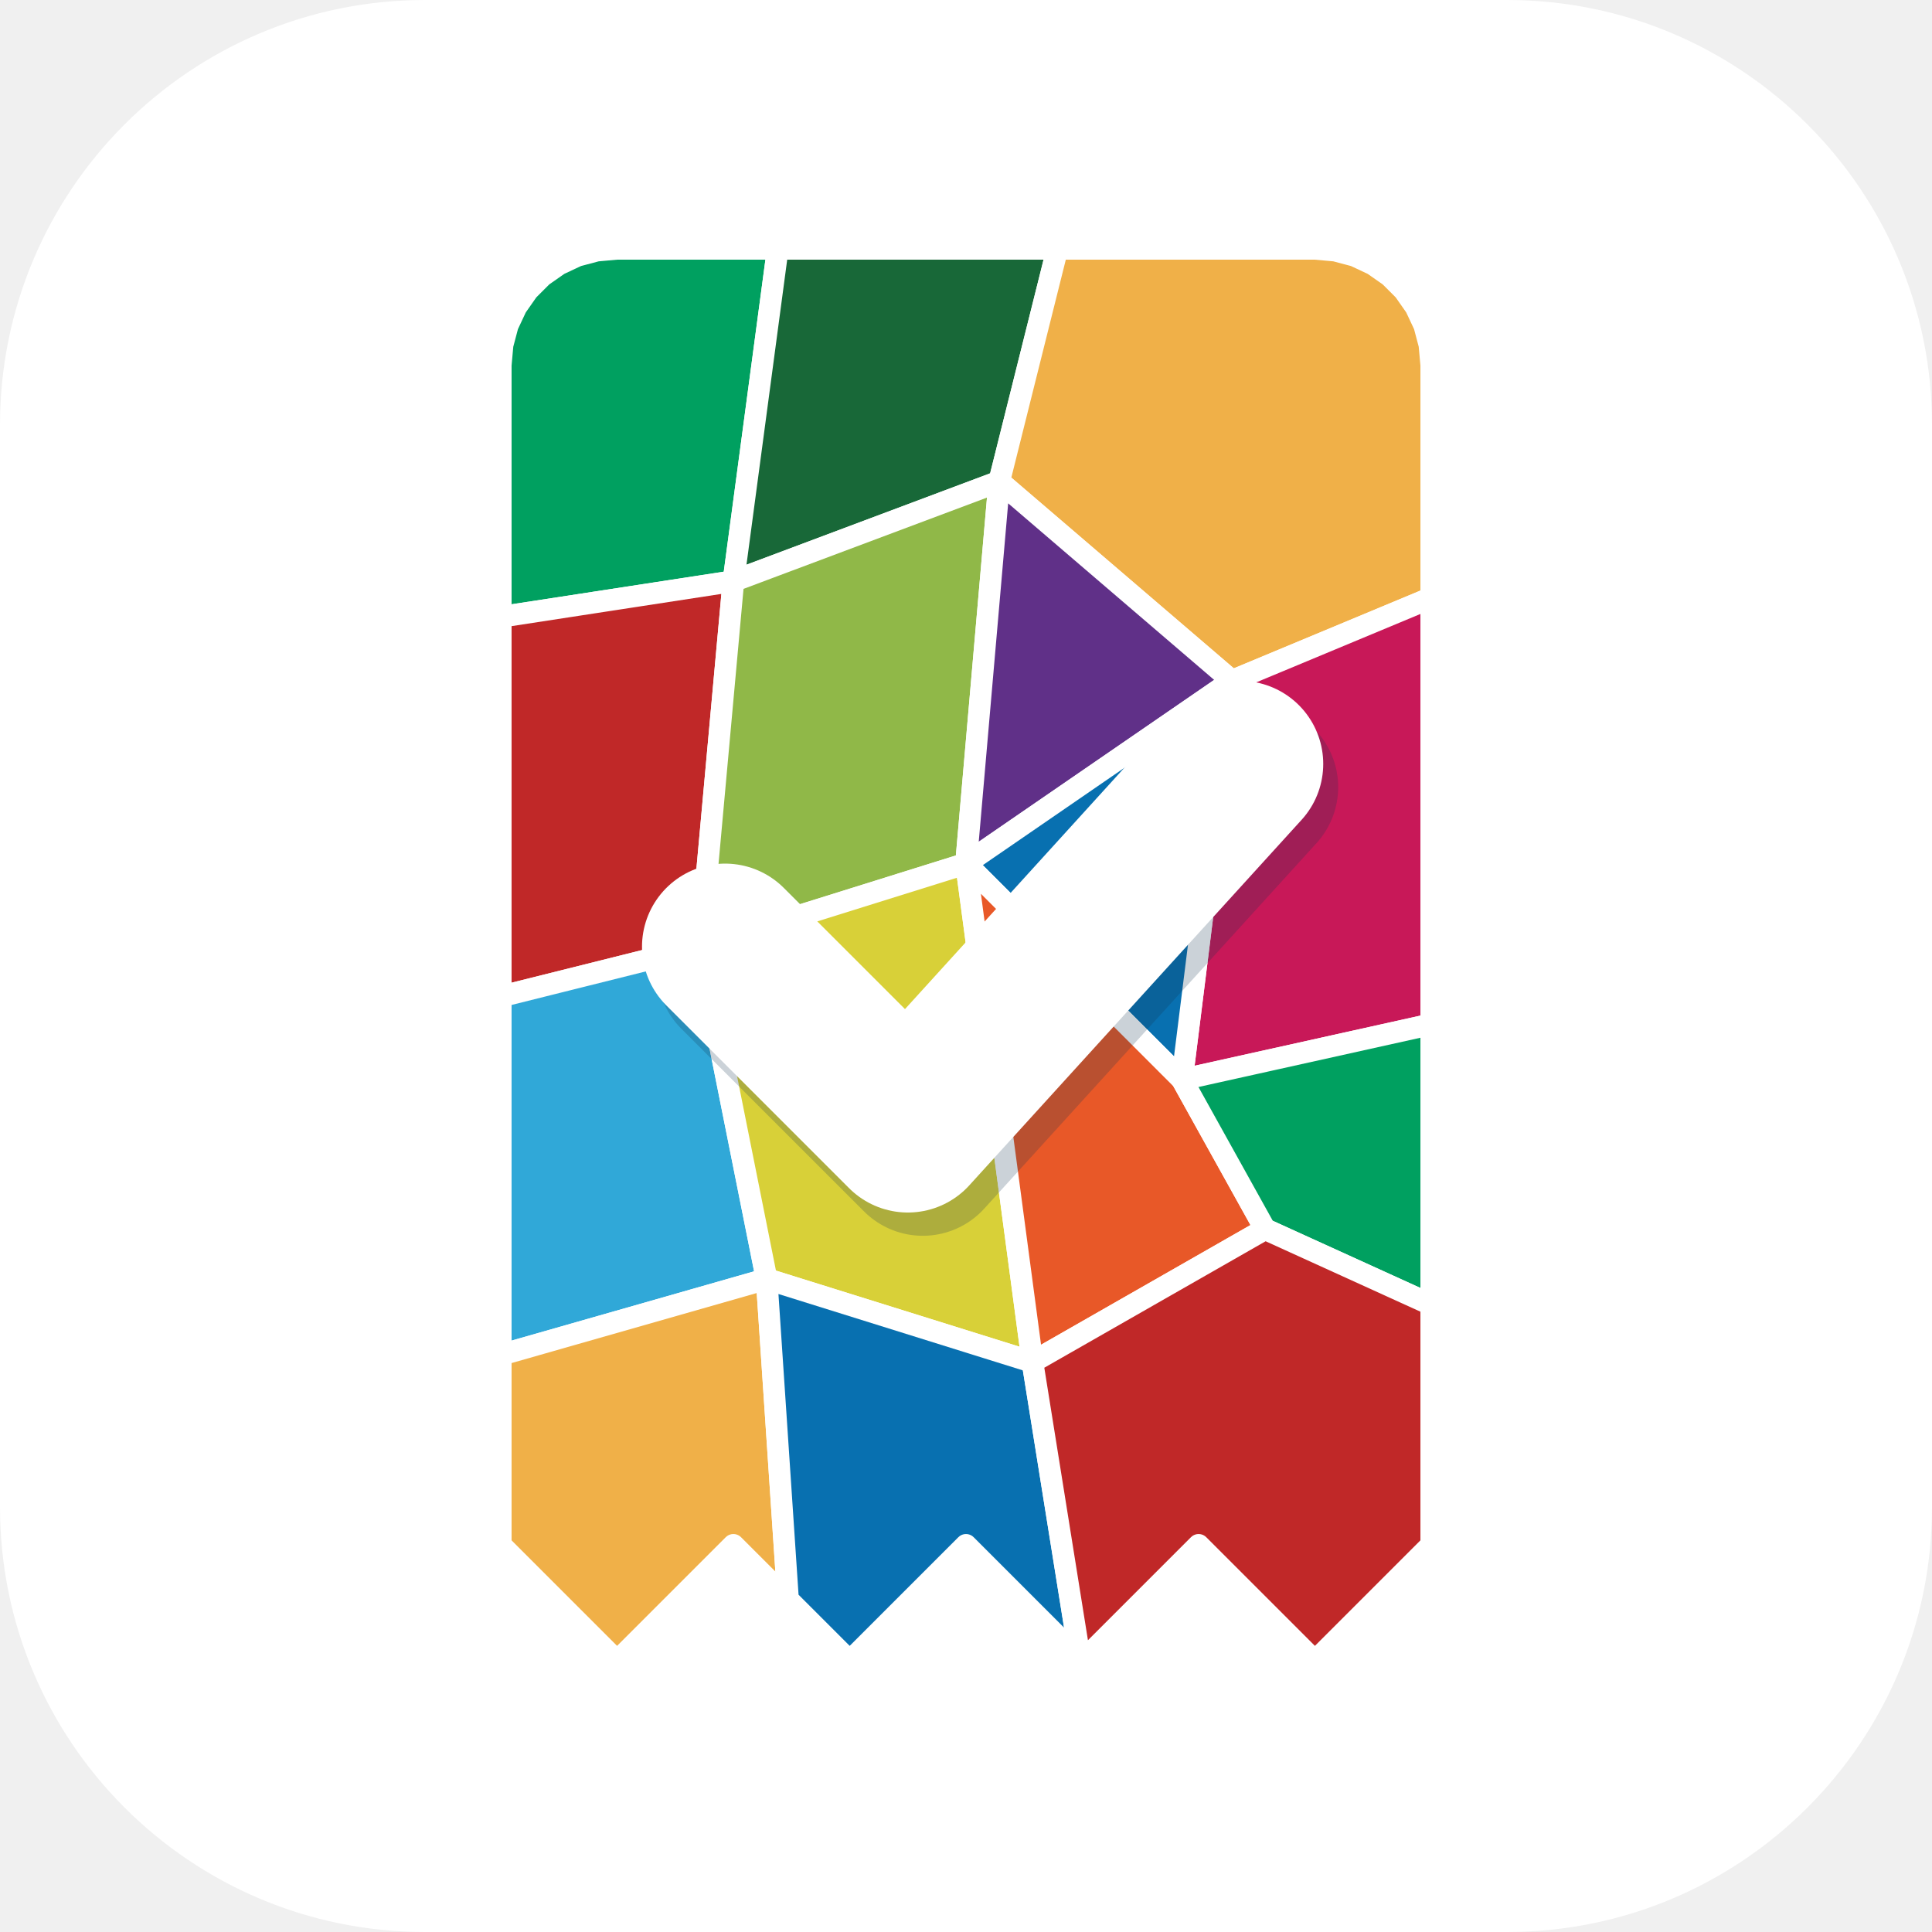
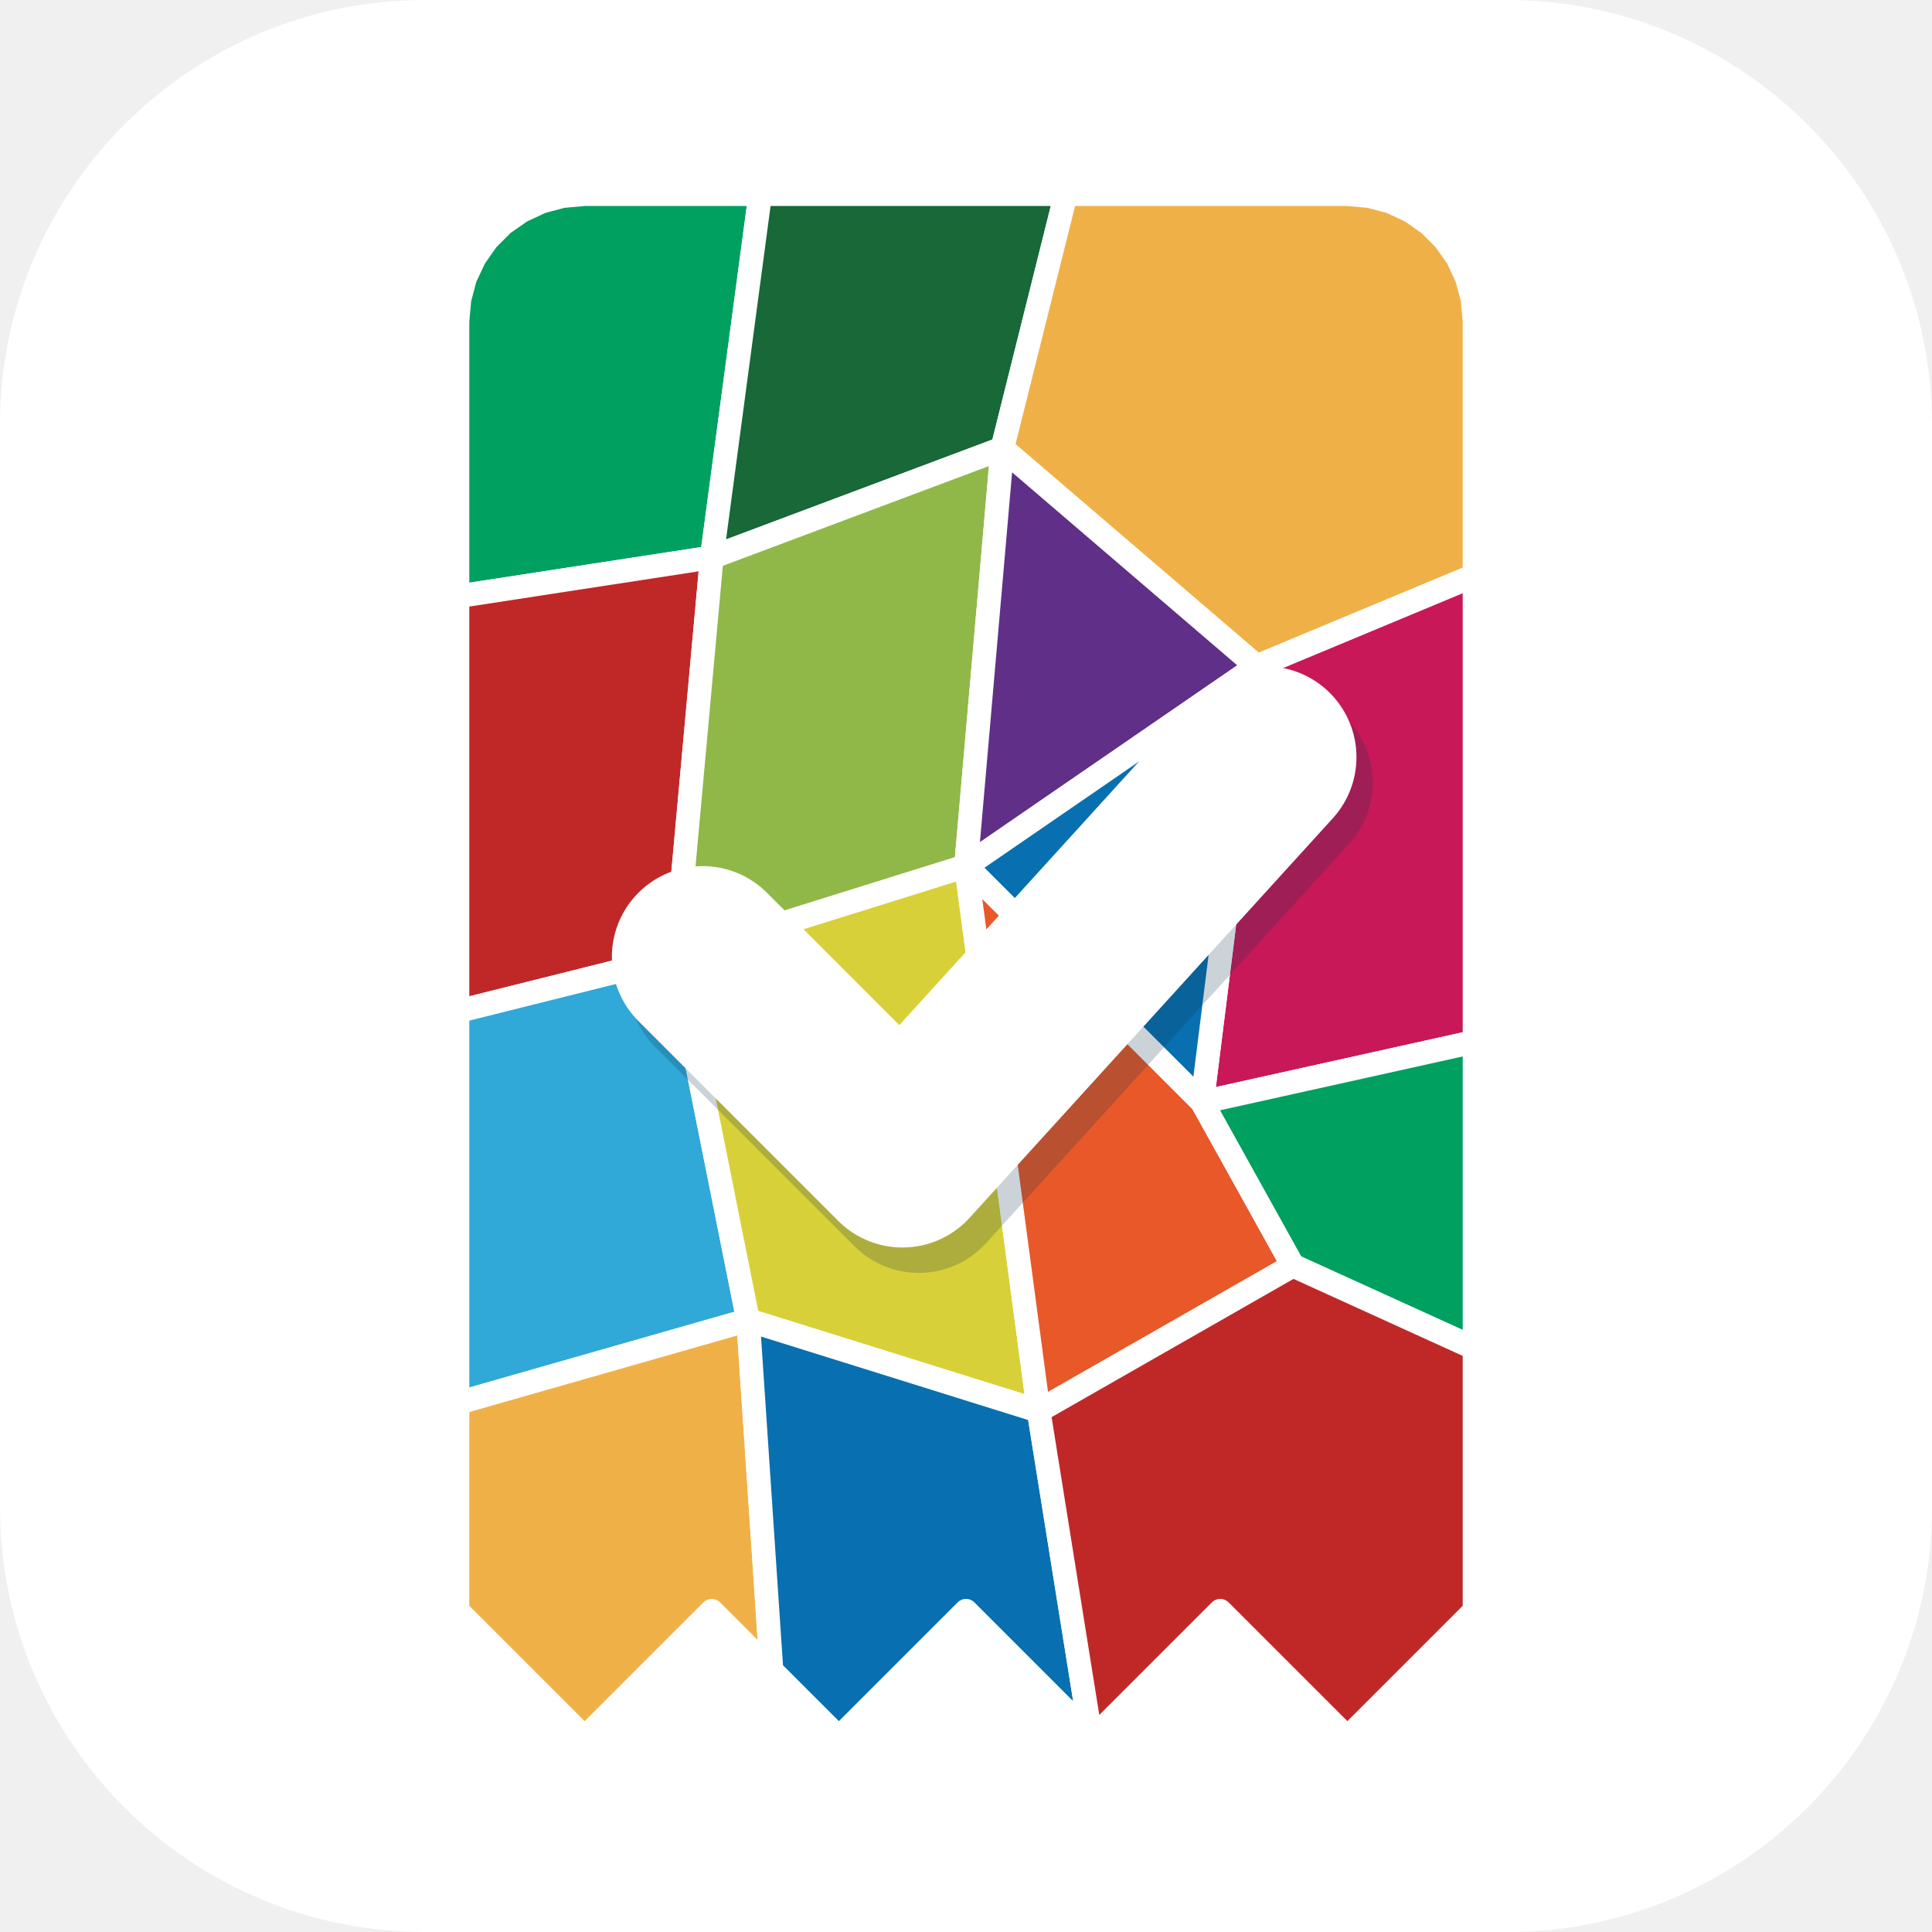
<svg xmlns="http://www.w3.org/2000/svg" viewBox="0 0 100 100">
  <rect width="100" height="100" rx="22" fill="#FFFFFF" />
-   <g transform="translate(7 6) scale(.86)">
+   <g transform="translate(3.00 2.53) scale(0.94)">
    <path d="M36.00 28.00 L38.67 8.00 L29.00 8.00 L27.78 8.11 L26.61 8.42 L25.50 8.94 L24.50 9.64 L23.64 10.50 L22.94 11.50 L22.42 12.61 L22.11 13.78 L22.00 15.00 L22.00 30.15Z" fill="#00A060" stroke="#FFFFFF" stroke-width="1.3" stroke-linejoin="round" />
    <path d="M36.00 28.00 L52.00 22.00 L55.50 8.00 L38.67 8.00Z" fill="#186838" stroke="#FFFFFF" stroke-width="1.3" stroke-linejoin="round" />
    <path d="M52.00 22.00 L66.00 34.00 L78.00 29.00 L78.00 15.00 L77.89 13.78 L77.58 12.61 L77.06 11.50 L76.36 10.50 L75.50 9.64 L74.50 8.94 L73.39 8.42 L72.22 8.11 L71.00 8.00 L55.50 8.00Z" fill="#F0B048" stroke="#FFFFFF" stroke-width="1.3" stroke-linejoin="round" />
    <path d="M34.00 50.00 L36.00 28.00 L22.00 30.15 L22.00 53.00Z" fill="#C02828" stroke="#FFFFFF" stroke-width="1.3" stroke-linejoin="round" />
    <path d="M34.00 50.00 L50.00 45.00 L52.00 22.00 L36.00 28.00Z" fill="#90B848" stroke="#FFFFFF" stroke-width="1.3" stroke-linejoin="round" />
    <path d="M50.00 45.00 L66.00 34.00 L52.00 22.00Z" fill="#603088" stroke="#FFFFFF" stroke-width="1.3" stroke-linejoin="round" />
    <path d="M66.00 34.00 L63.00 58.00 L78.00 54.67 L78.00 29.00Z" fill="#C81858" stroke="#FFFFFF" stroke-width="1.3" stroke-linejoin="round" />
    <path d="M63.00 58.00 L66.00 34.00 L50.00 45.00Z" fill="#0870B0" stroke="#FFFFFF" stroke-width="1.3" stroke-linejoin="round" />
    <path d="M38.00 70.00 L34.00 50.00 L22.00 53.00 L22.00 74.57Z" fill="#30A8D8" stroke="#FFFFFF" stroke-width="1.3" stroke-linejoin="round" />
    <path d="M38.00 70.00 L54.00 75.00 L50.00 45.00 L34.00 50.00Z" fill="#D8D038" stroke="#FFFFFF" stroke-width="1.3" stroke-linejoin="round" />
    <path d="M54.00 75.00 L68.00 67.00 L63.00 58.00 L50.00 45.00Z" fill="#E85828" stroke="#FFFFFF" stroke-width="1.3" stroke-linejoin="round" />
    <path d="M63.00 58.00 L68.00 67.00 L78.00 71.55 L78.00 54.67Z" fill="#00A060" stroke="#FFFFFF" stroke-width="1.3" stroke-linejoin="round" />
    <path d="M38.00 70.00 L22.00 74.57 L22.00 86.00 L29.00 93.00 L36.00 86.00 L39.29 89.29Z" fill="#F0B048" stroke="#FFFFFF" stroke-width="1.3" stroke-linejoin="round" />
    <path d="M54.00 75.00 L38.00 70.00 L39.29 89.29 L43.00 93.00 L50.00 86.00 L56.86 92.86Z" fill="#0870B0" stroke="#FFFFFF" stroke-width="1.3" stroke-linejoin="round" />
    <path d="M68.00 67.00 L54.00 75.00 L56.86 92.86 L57.00 93.00 L64.00 86.00 L71.00 93.00 L78.00 86.00 L78.00 71.55Z" fill="#C02828" stroke="#FFFFFF" stroke-width="1.3" stroke-linejoin="round" />
    <path d="M35.5 50 L46.5 61 L66.5 39" transform="translate(0.9 1.4)" fill="none" stroke="#16324F" stroke-opacity="0.22" stroke-width="10" stroke-linecap="round" stroke-linejoin="round" />
    <path d="M35.5 50 L46.5 61 L66.5 39" fill="none" stroke="#FFFFFF" stroke-width="10" stroke-linecap="round" stroke-linejoin="round" />
  </g>
</svg>
